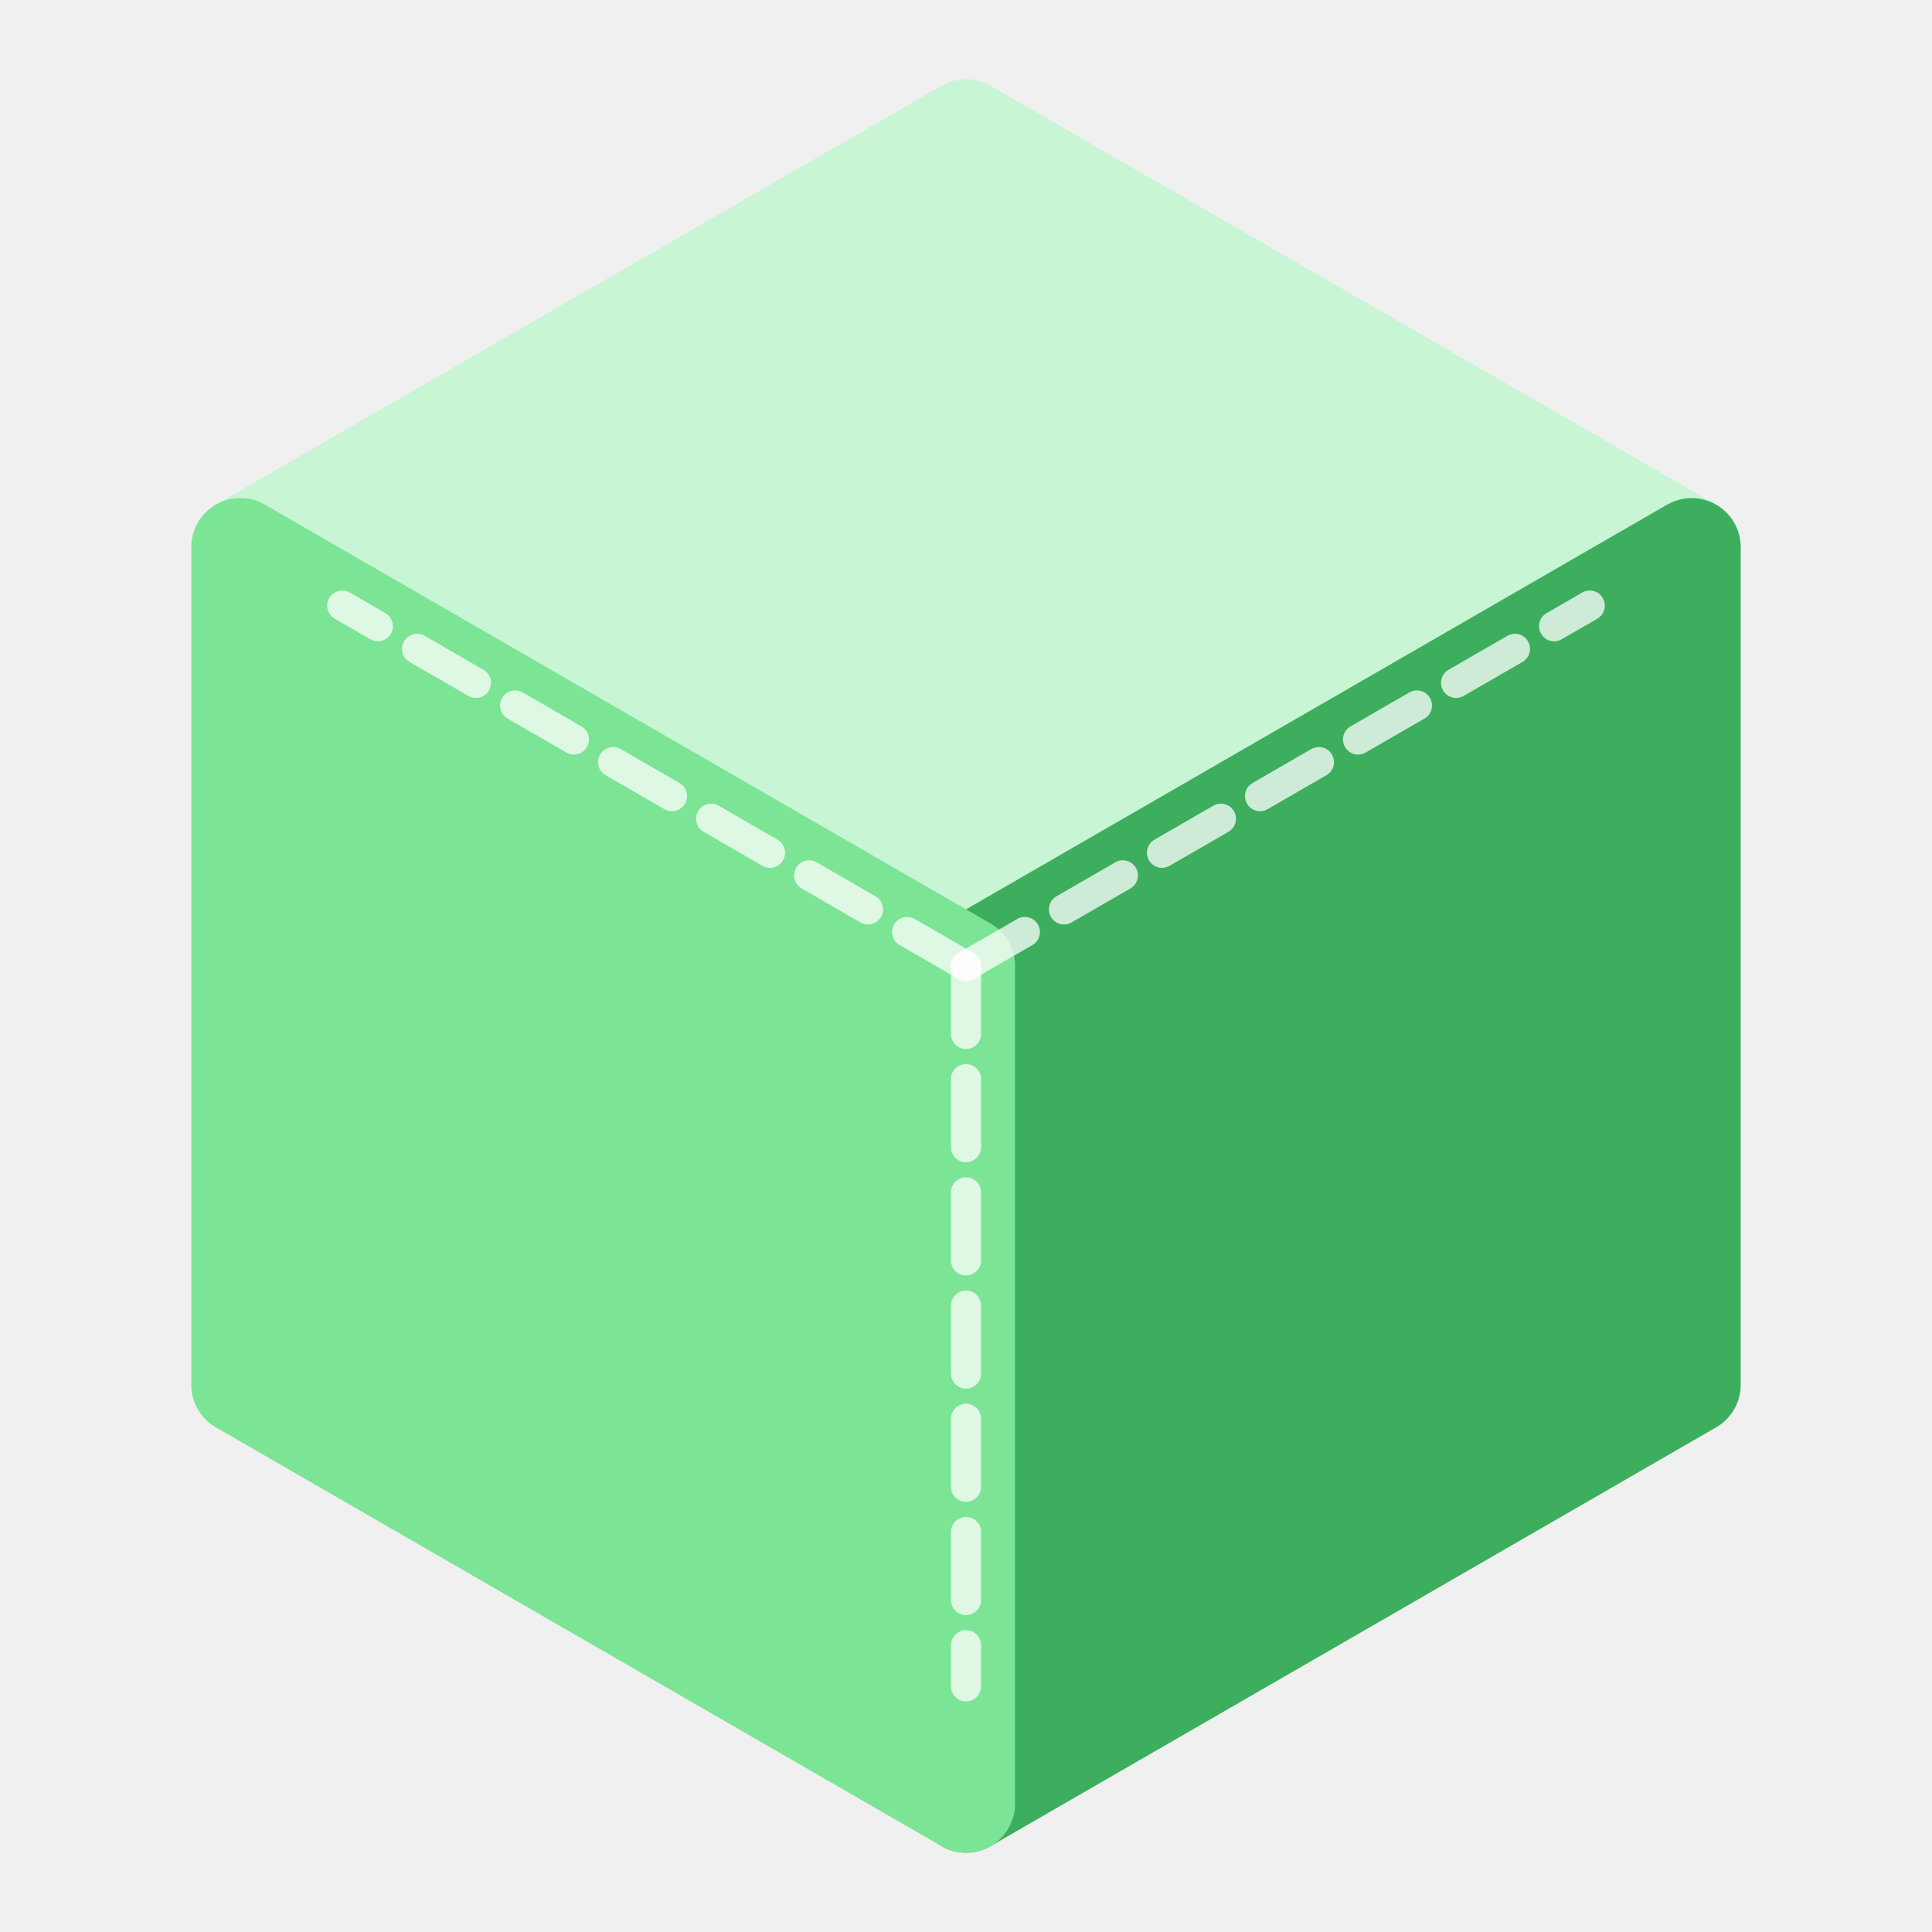
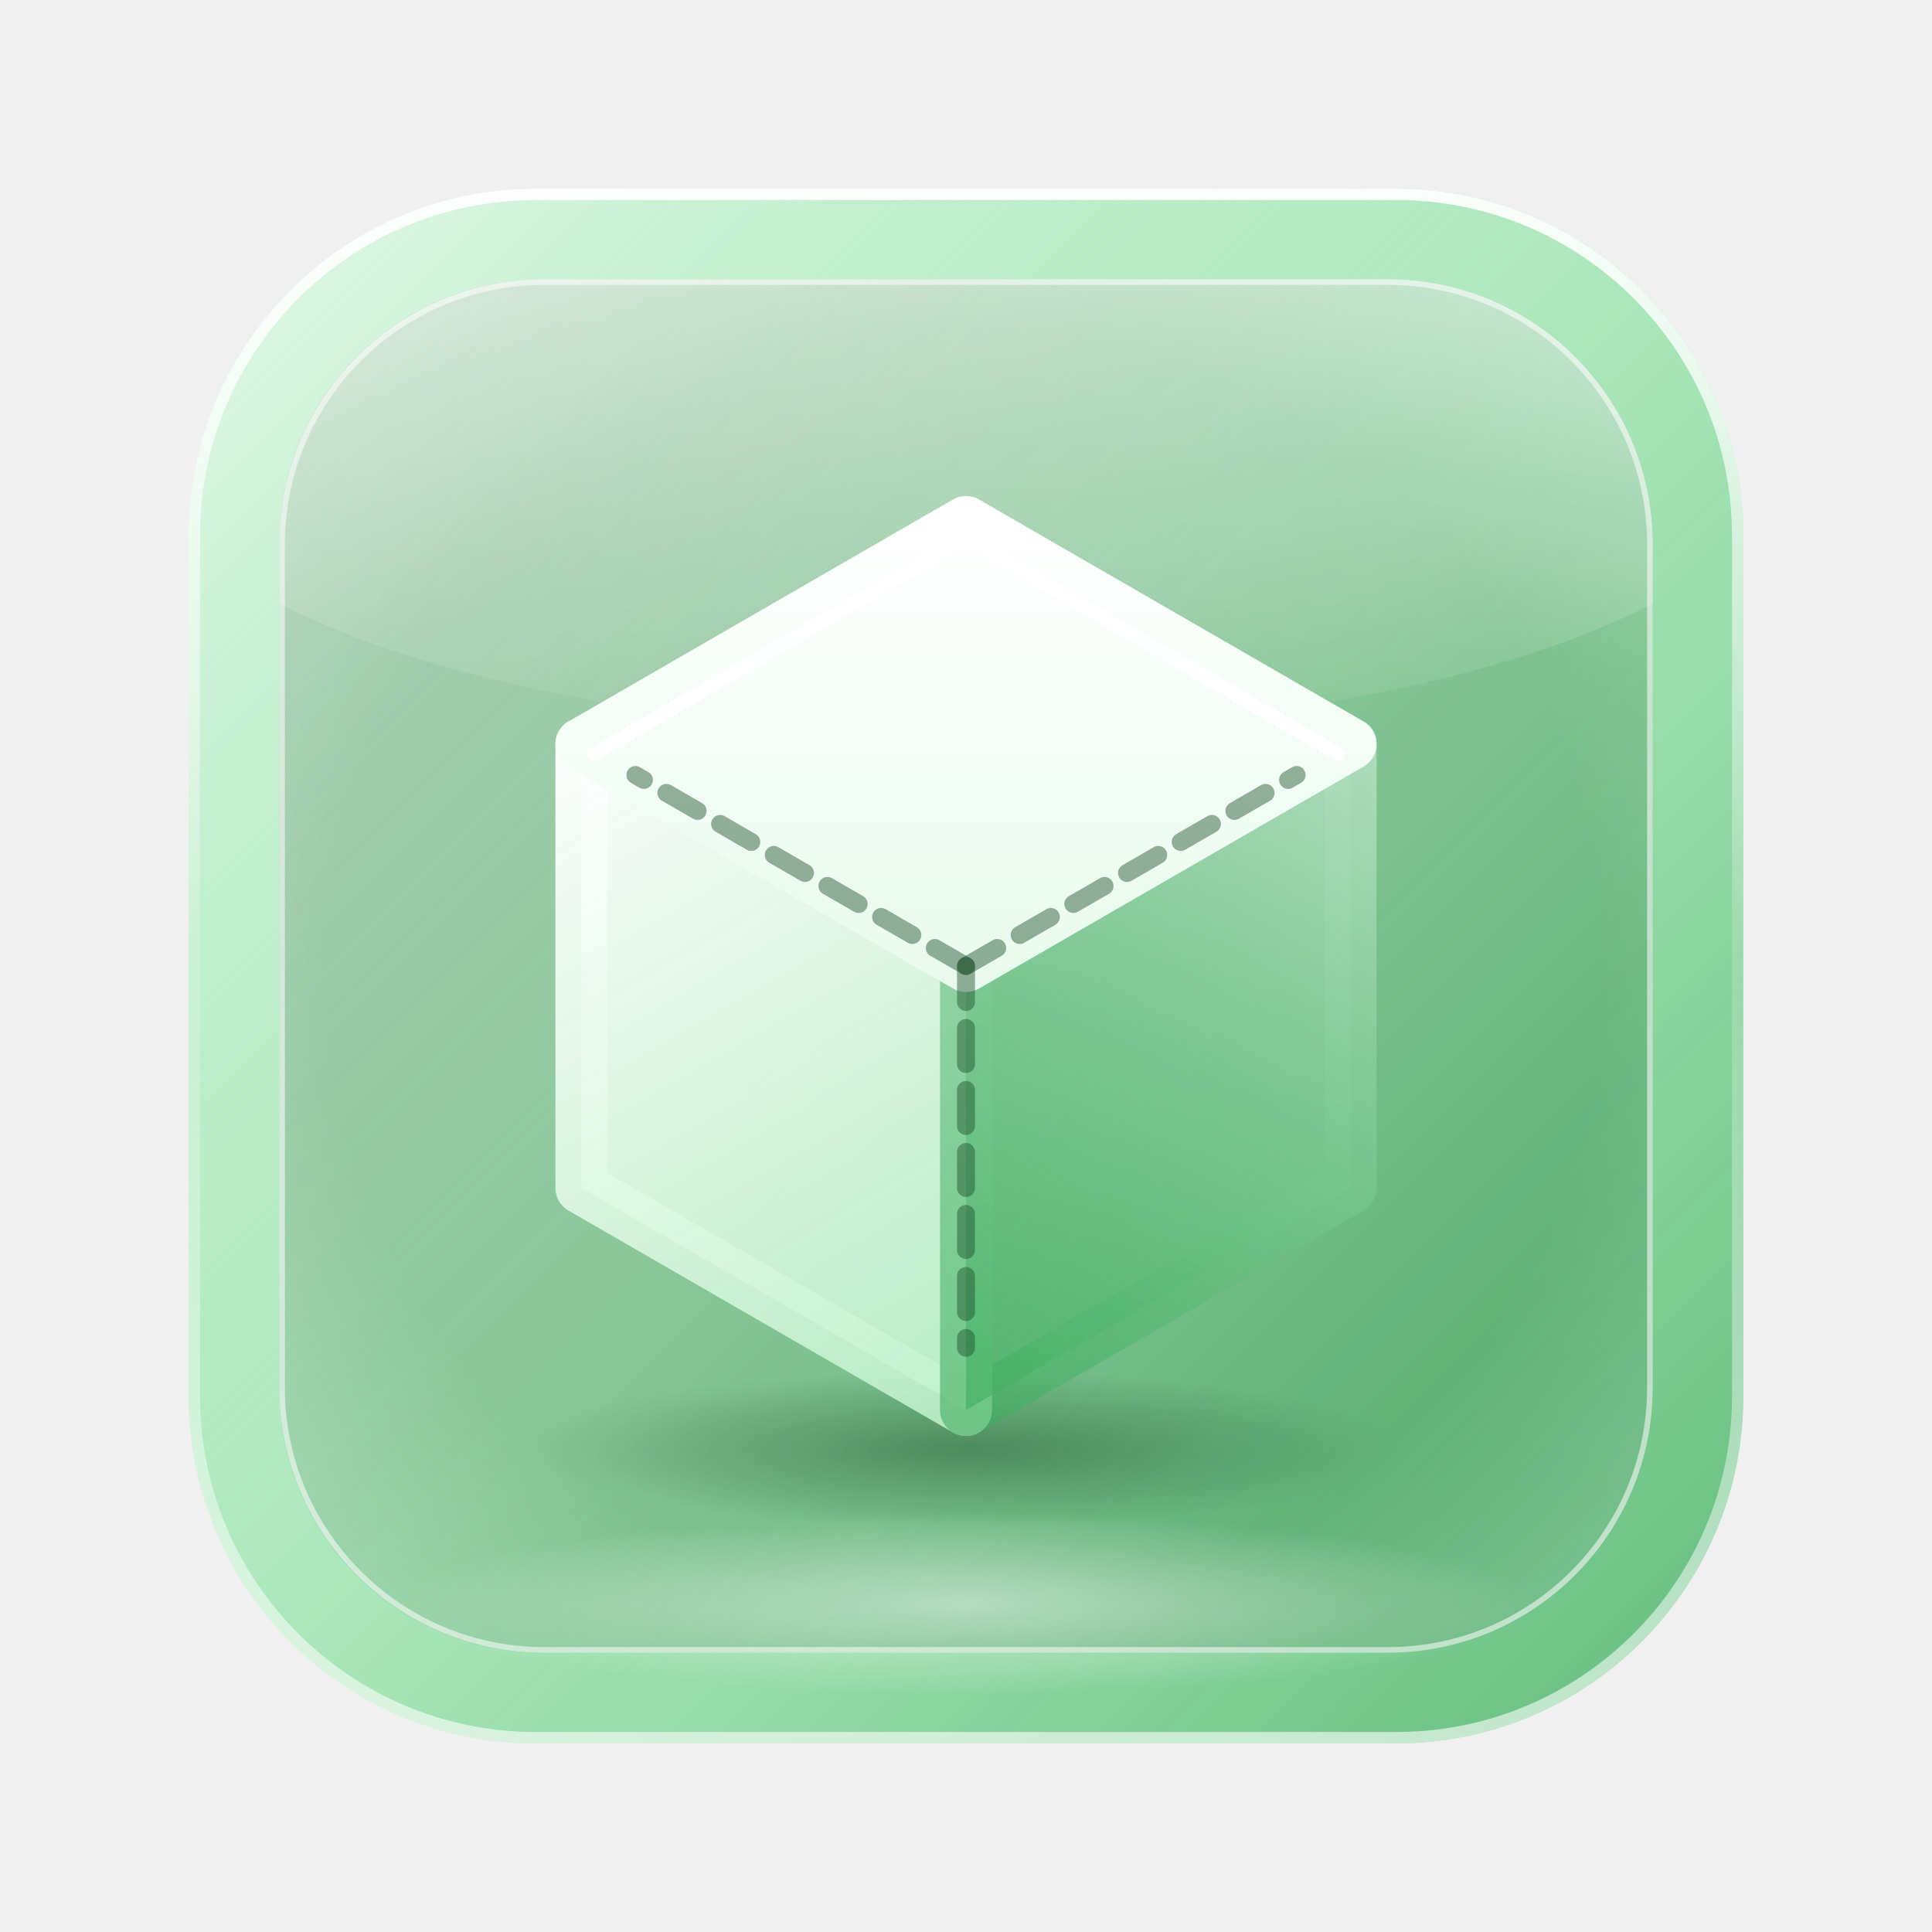
- <svg xmlns="http://www.w3.org/2000/svg" width="512" height="512" viewBox="0 0 512 512" fill="none">
-   <polygon points="256,256 63.7,145 256,34 448.3,145" fill="#C8F5D4" stroke="#C8F5D4" stroke-width="26" stroke-linejoin="round" />
-   <polygon points="256,256 448.3,145 448.3,367 256,478" fill="#3DAE5E" stroke="#3DAE5E" stroke-width="26" stroke-linejoin="round" />
-   <polygon points="256,256 256,478 63.7,367 63.7,145" fill="#7BE495" stroke="#7BE495" stroke-width="26" stroke-linejoin="round" />
-   <path d="M256 256 L421.3 160.5" stroke="#FFFFFF" stroke-opacity="0.75" stroke-width="8" stroke-dasharray="18 12" stroke-linecap="round" />
-   <path d="M256 256 L256 446.9" stroke="#FFFFFF" stroke-opacity="0.75" stroke-width="8" stroke-dasharray="18 12" stroke-linecap="round" />
-   <path d="M256 256 L90.7 160.5" stroke="#FFFFFF" stroke-opacity="0.75" stroke-width="8" stroke-dasharray="18 12" stroke-linecap="round" />
+ <svg xmlns="http://www.w3.org/2000/svg" width="64" height="64" viewBox="0 0 1024 1024" fill="none">
+   <defs>
+     <linearGradient id="rim" x1="100" y1="100" x2="924" y2="924" gradientUnits="userSpaceOnUse">
+       <stop offset="0" stop-color="#E4FAEA" stop-opacity="0.85" />
+       <stop offset="0.45" stop-color="#7BE495" stop-opacity="0.55" />
+       <stop offset="1" stop-color="#3DAE5E" stop-opacity="0.8" />
+     </linearGradient>
+     <linearGradient id="rimHi" x1="0" y1="100" x2="0" y2="924" gradientUnits="userSpaceOnUse">
+       <stop offset="0" stop-color="#FFFFFF" stop-opacity="0.95" />
+       <stop offset="0.5" stop-color="#FFFFFF" stop-opacity="0.15" />
+       <stop offset="1" stop-color="#FFFFFF" stop-opacity="0.6" />
+     </linearGradient>
+     <linearGradient id="well" x1="148" y1="148" x2="876" y2="876" gradientUnits="userSpaceOnUse">
+       <stop offset="0" stop-color="#C8F5D4" stop-opacity="0.14" />
+       <stop offset="0.5" stop-color="#7BE495" stop-opacity="0.24" />
+       <stop offset="1" stop-color="#3DAE5E" stop-opacity="0.4" />
+     </linearGradient>
+     <radialGradient id="edgeGlow" cx="512" cy="512" r="520" gradientUnits="userSpaceOnUse">
+       <stop offset="0.65" stop-color="#CAF4D5" stop-opacity="0" />
+       <stop offset="1" stop-color="#CAF4D5" stop-opacity="0.45" />
+     </radialGradient>
+     <linearGradient id="gloss" x1="0" y1="148" x2="0" y2="420" gradientUnits="userSpaceOnUse">
+       <stop offset="0" stop-color="#FFFFFF" stop-opacity="0.4" />
+       <stop offset="1" stop-color="#FFFFFF" stop-opacity="0" />
+     </linearGradient>
+     <radialGradient id="pool" cx="512" cy="850" r="300" gradientUnits="userSpaceOnUse" gradientTransform="translate(0 850) scale(1 0.16) translate(0 -850)">
+       <stop offset="0" stop-color="#FFFFFF" stop-opacity="0.5" />
+       <stop offset="1" stop-color="#FFFFFF" stop-opacity="0" />
+     </radialGradient>
+     <radialGradient id="drop" cx="512" cy="768" r="230" gradientUnits="userSpaceOnUse" gradientTransform="translate(0 768) scale(1 0.18) translate(0 -768)">
+       <stop offset="0" stop-color="#1B4E2A" stop-opacity="0.45" />
+       <stop offset="1" stop-color="#1B4E2A" stop-opacity="0" />
+     </radialGradient>
+     <linearGradient id="gTop" x1="0" y1="34" x2="0" y2="256" gradientUnits="userSpaceOnUse">
+       <stop offset="0" stop-color="#FFFFFF" stop-opacity="1" />
+       <stop offset="1" stop-color="#E9FBEE" stop-opacity="1" />
+     </linearGradient>
+     <linearGradient id="gLeft" x1="64" y1="145" x2="256" y2="478" gradientUnits="userSpaceOnUse">
+       <stop offset="0" stop-color="#FFFFFF" stop-opacity="0.95" />
+       <stop offset="1" stop-color="#C4F3CF" stop-opacity="0.85" />
+     </linearGradient>
+     <linearGradient id="gRight" x1="448" y1="145" x2="256" y2="478" gradientUnits="userSpaceOnUse">
+       <stop offset="0" stop-color="#B1DFBF" stop-opacity="0.9" />
+       <stop offset="1" stop-color="#3DAE5E" stop-opacity="0.6" />
+     </linearGradient>
+   </defs>
+   <rect x="100" y="100" width="824" height="824" rx="184" fill="url(#rim)" />
+   <rect x="103" y="103" width="818" height="818" rx="181" stroke="url(#rimHi)" stroke-width="6" />
+   <rect x="148" y="148" width="728" height="728" rx="140" fill="#000000" fill-opacity="0.18" />
+   <rect x="148" y="148" width="728" height="728" rx="140" fill="url(#well)" />
+   <rect x="148" y="148" width="728" height="728" rx="140" fill="url(#edgeGlow)" />
+   <path d="M148 288A140 140 0 0 1 288 148H736A140 140 0 0 1 876 288V320C700 410 324 410 148 320Z" fill="url(#gloss)" />
+   <ellipse cx="512" cy="850" rx="300" ry="48" fill="url(#pool)" />
+   <rect x="149.5" y="149.5" width="725" height="725" rx="139" stroke="#FFFFFF" stroke-opacity="0.55" stroke-width="3" />
+   <ellipse cx="512" cy="768" rx="230" ry="42" fill="url(#drop)" />
+   <g transform="translate(512 512) scale(1.06) translate(-256 -256)">
+     <polygon points="256,256 256,478 63.7,367 63.7,145" fill="url(#gLeft)" stroke="url(#gLeft)" stroke-width="26" stroke-linejoin="round" />
+     <polygon points="256,256 448.3,145 448.3,367 256,478" fill="url(#gRight)" stroke="url(#gRight)" stroke-width="26" stroke-linejoin="round" />
+     <polygon points="256,256 63.7,145 256,34 448.3,145" fill="url(#gTop)" stroke="url(#gTop)" stroke-width="26" stroke-linejoin="round" />
+     <path d="M256 256 L421.3 160.5" stroke="#1B4E2A" stroke-opacity="0.45" stroke-width="9" stroke-dasharray="18 13" stroke-linecap="round" />
+     <path d="M256 256 L256 446.9" stroke="#1B4E2A" stroke-opacity="0.45" stroke-width="9" stroke-dasharray="18 13" stroke-linecap="round" />
+     <path d="M256 256 L90.7 160.5" stroke="#1B4E2A" stroke-opacity="0.45" stroke-width="9" stroke-dasharray="18 13" stroke-linecap="round" />
+     <path d="M70 150 L256 42 L442 150" stroke="#FFFFFF" stroke-opacity="0.9" stroke-width="7" stroke-linecap="round" stroke-linejoin="round" fill="none" />
+   </g>
</svg>
